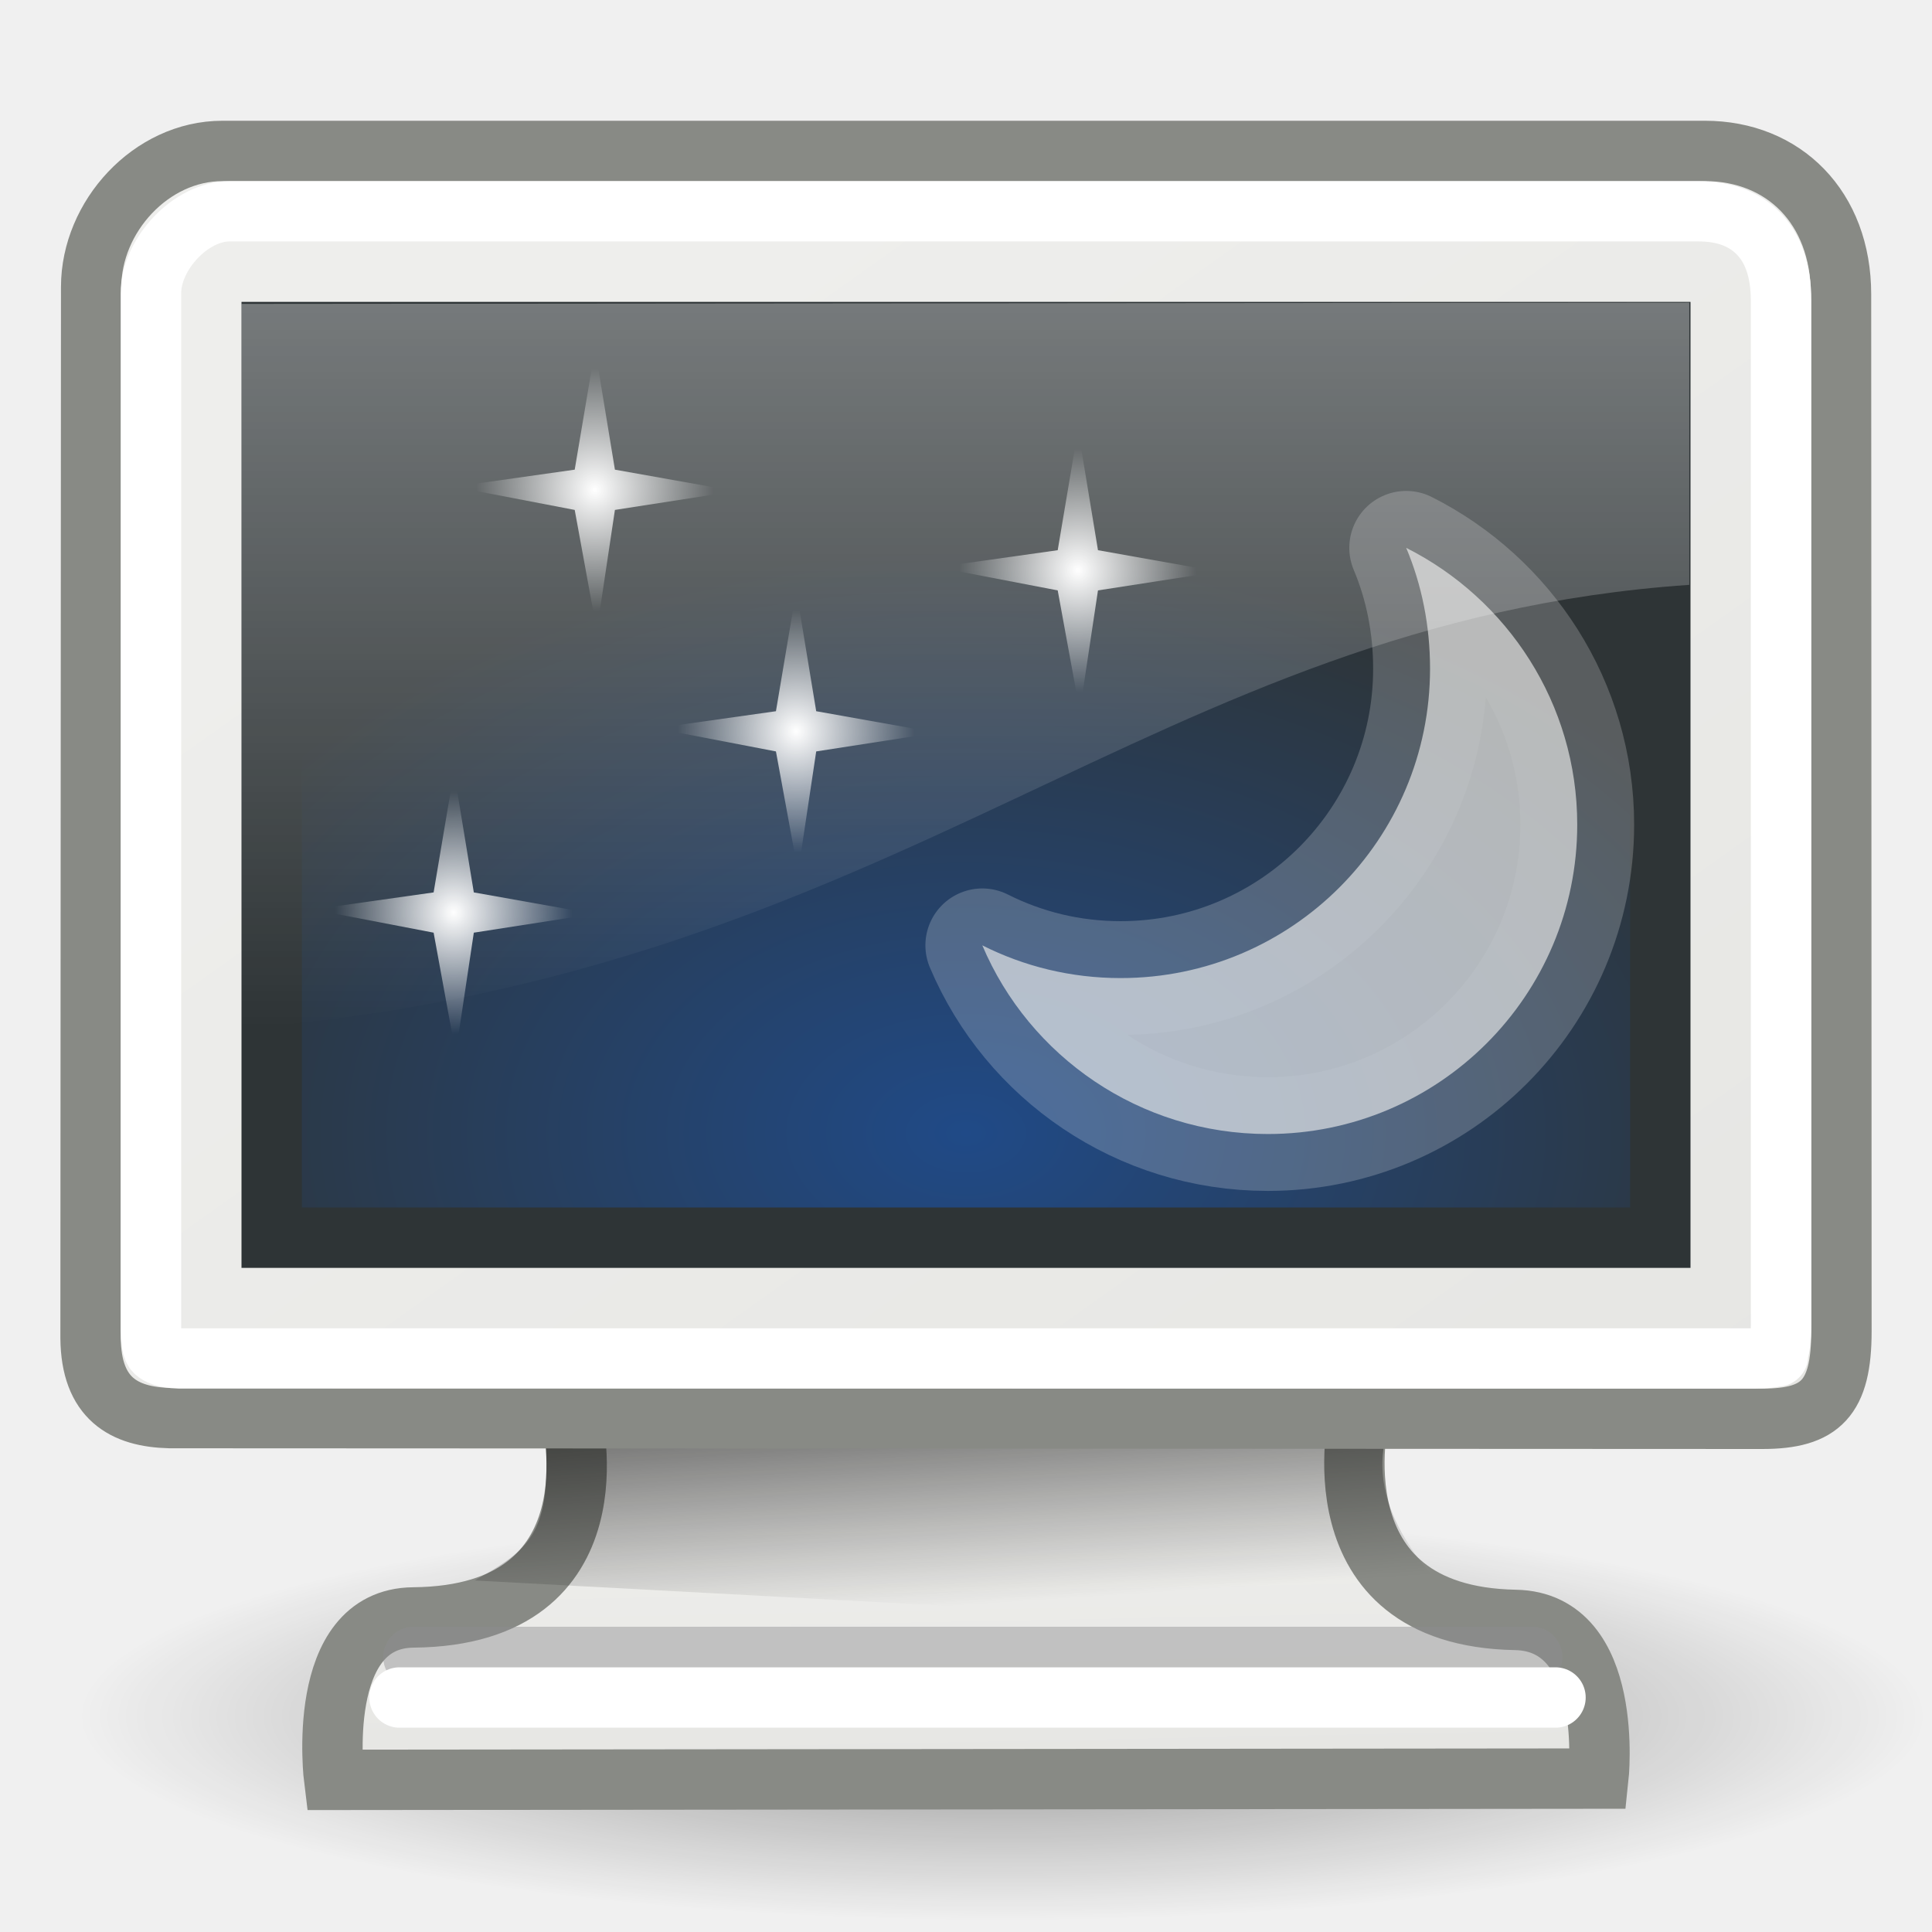
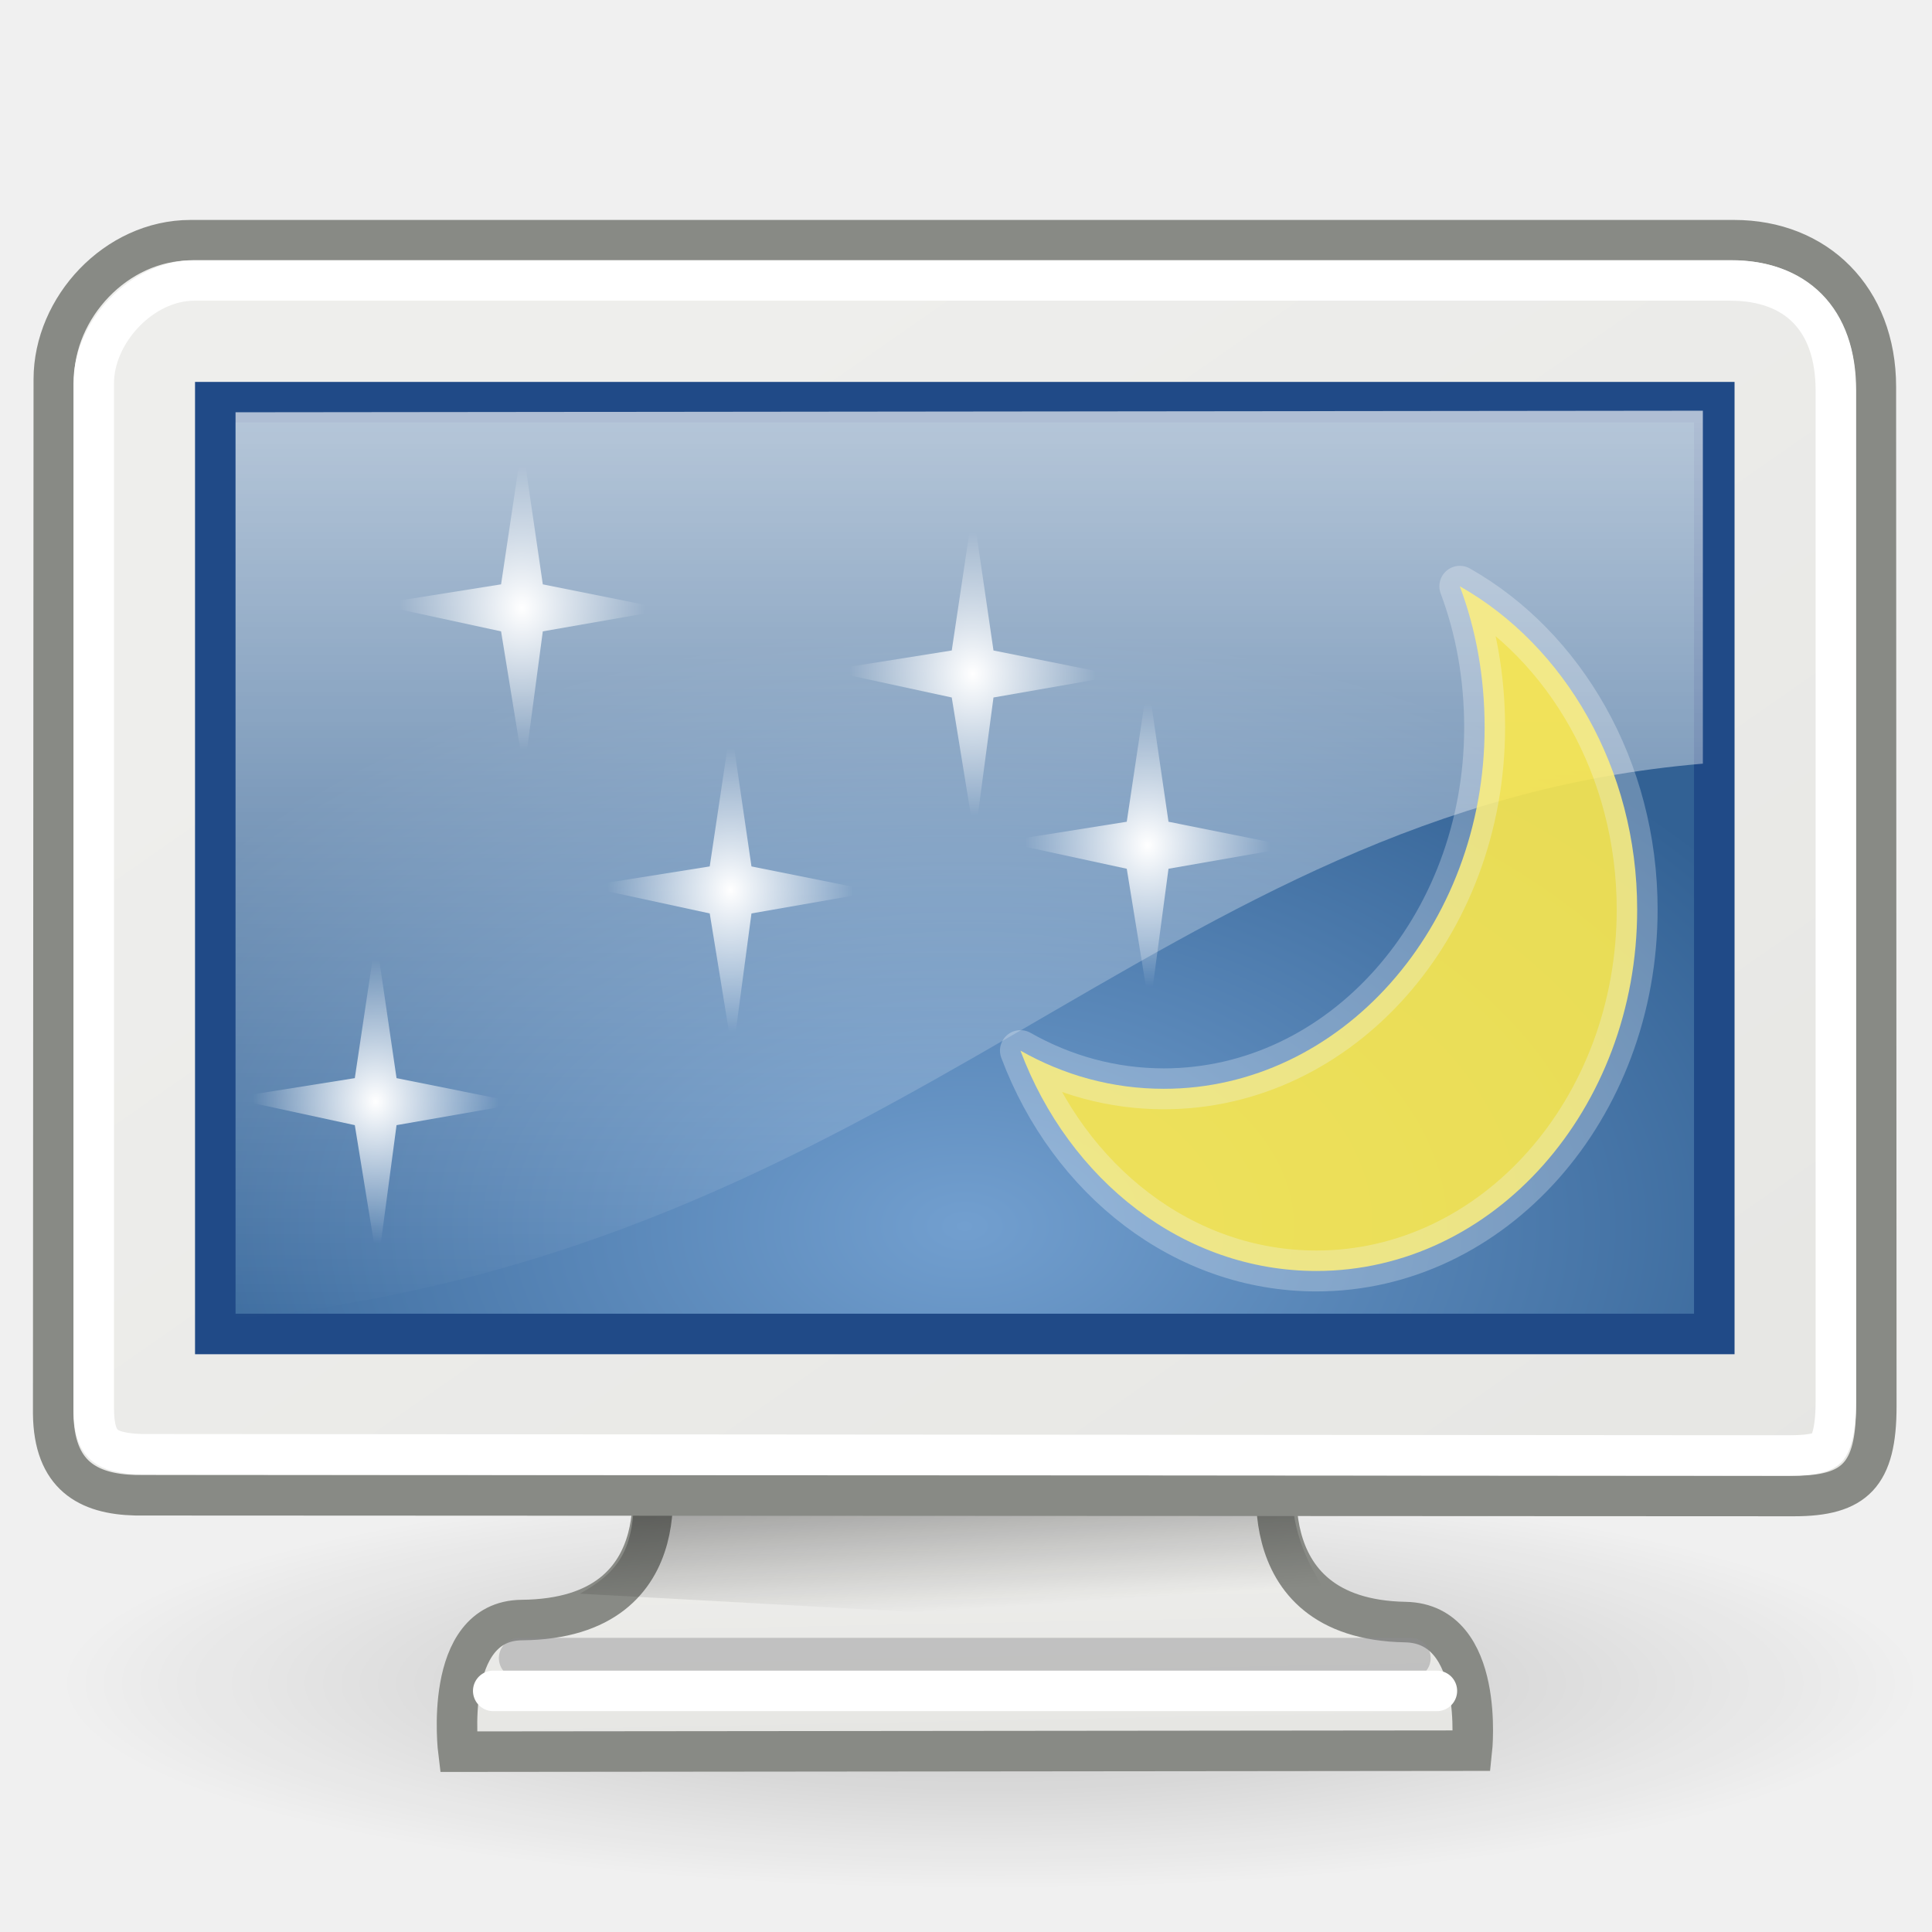
- <svg xmlns="http://www.w3.org/2000/svg" xmlns:xlink="http://www.w3.org/1999/xlink" width="32" height="32" id="svg3304" version="1.0">
+ <svg xmlns="http://www.w3.org/2000/svg" xmlns:xlink="http://www.w3.org/1999/xlink" width="48" height="48" id="svg3304" version="1.1">
  <defs id="defs3306">
-     <linearGradient id="linearGradient14414">
-       <stop id="stop14422" offset="0" style="stop-color:white;stop-opacity:1;" />
-       <stop style="stop-color:white;stop-opacity:0;" offset="1" id="stop14418" />
-     </linearGradient>
    <linearGradient id="linearGradient5233">
-       <stop style="stop-color:#204a87;stop-opacity:1" offset="0" id="stop5235" />
-       <stop style="stop-color:#2e3436;stop-opacity:1" offset="1" id="stop5237" />
+       <stop style="stop-color:#729fcf;stop-opacity:1;" offset="0" id="stop5235" />
+       <stop style="stop-color:#326194;stop-opacity:1;" offset="1" id="stop5237" />
    </linearGradient>
    <linearGradient id="linearGradient5225">
      <stop style="stop-color:black;stop-opacity:1;" offset="0" id="stop5227" />
      <stop style="stop-color:black;stop-opacity:0;" offset="1" id="stop5229" />
    </linearGradient>
    <linearGradient id="linearGradient5137">
      <stop style="stop-color:#eeeeec;stop-opacity:1;" offset="0" id="stop5139" />
      <stop style="stop-color:#e6e6e3;stop-opacity:1;" offset="1" id="stop5141" />
    </linearGradient>
    <linearGradient id="linearGradient6240">
      <stop style="stop-color:#ffffff;stop-opacity:1;" offset="0" id="stop6242" />
      <stop style="stop-color:#ffffff;stop-opacity:0;" offset="1" id="stop6244" />
    </linearGradient>
    <linearGradient id="linearGradient11400">
      <stop style="stop-color:#000000;stop-opacity:1;" offset="0" id="stop11402" />
      <stop style="stop-color:#000000;stop-opacity:0;" offset="1" id="stop11404" />
    </linearGradient>
-     <linearGradient xlink:href="#linearGradient11400" id="linearGradient11406" x1="23.155" y1="34.573" x2="23.529" y2="40.22" gradientUnits="userSpaceOnUse" gradientTransform="matrix(0.6666824,0,0,0.6666911,0.1851696,-0.2209284)" />
-     <linearGradient xlink:href="#linearGradient6240" id="linearGradient6246" x1="20.157" y1="5.1" x2="20.157" y2="26.039" gradientUnits="userSpaceOnUse" gradientTransform="matrix(0.6666824,0,0,0.6666911,-1.57811e-2,-0.3211144)" />
-     <linearGradient xlink:href="#linearGradient5137" id="linearGradient5147" gradientUnits="userSpaceOnUse" x1="17.248" y1="6.376" x2="39.904" y2="38.876" gradientTransform="matrix(0.6439899,0,0,0.6553242,0.5355383,0.2204967)" />
-     <linearGradient xlink:href="#linearGradient5137" id="linearGradient5223" gradientUnits="userSpaceOnUse" x1="31.743" y1="37.842" x2="31.861" y2="43.826" gradientTransform="matrix(0.6788121,0,0,0.6666911,-0.2934744,-0.2209284)" />
-     <radialGradient xlink:href="#linearGradient5225" id="radialGradient5231" cx="23.938" cy="42.688" fx="23.938" fy="42.688" r="23.76" gradientTransform="matrix(1,0,0,0.24763,0,32.1168)" gradientUnits="userSpaceOnUse" />
-     <radialGradient xlink:href="#linearGradient5233" id="radialGradient5239" cx="24.006" cy="32.997" fx="24.006" fy="32.997" r="19" gradientTransform="matrix(0.7662254,0,0,0.5077201,-2.394086,2.012033)" gradientUnits="userSpaceOnUse" />
-     <radialGradient xlink:href="#linearGradient14414" id="radialGradient18908" cx="24.5" cy="12.5" fx="24.5" fy="12.5" r="2.5" gradientUnits="userSpaceOnUse" gradientTransform="matrix(0.7856193,0,0,0.8043875,-1.395417,-0.6087532)" />
-     <radialGradient xlink:href="#linearGradient14414" id="radialGradient18912" gradientUnits="userSpaceOnUse" gradientTransform="matrix(0.7856193,0,0,0.8043875,-9.395611,-1.942135)" cx="24.5" cy="12.5" fx="24.5" fy="12.5" r="2.5" />
-     <radialGradient xlink:href="#linearGradient14414" id="radialGradient18916" gradientUnits="userSpaceOnUse" gradientTransform="matrix(0.7856193,0,0,0.8043875,-6.062194,2.058011)" cx="24.5" cy="12.5" fx="24.5" fy="12.5" r="2.5" />
-     <radialGradient xlink:href="#linearGradient14414" id="radialGradient18920" gradientUnits="userSpaceOnUse" gradientTransform="matrix(0.7856193,0,0,0.8043875,-11.73277,5.059856)" cx="24.5" cy="12.5" fx="24.5" fy="12.5" r="2.5" />
+     <linearGradient xlink:href="#linearGradient5137" id="linearGradient2308" gradientUnits="userSpaceOnUse" gradientTransform="matrix(1,0,0,0.992781,0,-2.718035)" x1="31.743" y1="37.842" x2="31.861" y2="43.826" />
+     <linearGradient xlink:href="#linearGradient11400" id="linearGradient2310" gradientUnits="userSpaceOnUse" gradientTransform="matrix(1.004187,0,0,1,-0.12454,-3.011765)" x1="23.155" y1="34.573" x2="23.529" y2="40.22" />
+     <radialGradient xlink:href="#linearGradient5225" id="radialGradient4337" gradientUnits="userSpaceOnUse" gradientTransform="matrix(1,0,0,0.24763,0,32.1168)" cx="23.938" cy="42.688" fx="23.938" fy="42.688" r="23.76" />
+     <linearGradient xlink:href="#linearGradient6240" id="linearGradient3014" gradientUnits="userSpaceOnUse" gradientTransform="matrix(1.013514,0,0,1.250653,-0.2525748,0.1988997)" x1="20.157" y1="5.1" x2="20.157" y2="26.039" />
+     <radialGradient xlink:href="#linearGradient5233" id="radialGradient3026" gradientUnits="userSpaceOnUse" gradientTransform="matrix(1.240695,0,0,0.7834823,-5.814407,4.609543)" cx="24.006" cy="32.997" fx="24.006" fy="32.997" r="19" />
+     <linearGradient xlink:href="#linearGradient5137" id="linearGradient3029" gradientUnits="userSpaceOnUse" gradientTransform="matrix(1.005838,0,0,1.005057,-0.1841846,2.471783)" x1="17.248" y1="6.376" x2="39.904" y2="38.876" />
+     <linearGradient id="linearGradient14414">
+       <stop id="stop14422" offset="0" style="stop-color:white;stop-opacity:1;" />
+       <stop style="stop-color:white;stop-opacity:0;" offset="1" id="stop14418" />
+     </linearGradient>
+     <radialGradient xlink:href="#linearGradient14414" id="radialGradient3544" gradientUnits="userSpaceOnUse" gradientTransform="matrix(1.22161,0,0,1.409358,-20.59607,9.753279)" cx="24.5" cy="12.5" fx="24.5" fy="12.5" r="2.5" />
+     <radialGradient xlink:href="#linearGradient14414" id="radialGradient3547" gradientUnits="userSpaceOnUse" gradientTransform="matrix(1.22161,0,0,1.409358,-11.77852,4.493791)" cx="24.5" cy="12.5" fx="24.5" fy="12.5" r="2.5" />
+     <radialGradient xlink:href="#linearGradient14414" id="radialGradient3550" gradientUnits="userSpaceOnUse" gradientTransform="matrix(1.22161,0,0,1.409358,-16.96186,-2.514825)" cx="24.5" cy="12.5" fx="24.5" fy="12.5" r="2.5" />
+     <radialGradient xlink:href="#linearGradient14414" id="radialGradient3574" gradientUnits="userSpaceOnUse" gradientTransform="matrix(1.22161,0,0,1.409358,-5.765236,-0.87191)" cx="24.5" cy="12.5" fx="24.5" fy="12.5" r="2.5" />
+     <radialGradient xlink:href="#linearGradient14414" id="radialGradient3578" gradientUnits="userSpaceOnUse" gradientTransform="matrix(1.22161,0,0,1.409358,-1.417172,3.383646)" cx="24.5" cy="12.5" fx="24.5" fy="12.5" r="2.5" />
  </defs>
-   <g id="layer1">
-     <rect style="fill:none;stroke:none" id="rect4784" width="32.001" height="32.001" x="0.185" y="-0.221" />
-     <path style="opacity:0.4;fill:url(#radialGradient5231);fill-opacity:1;fill-rule:evenodd;stroke:none" id="path13582" d="M 47.697,42.688 A 23.76,5.884 0 1 1 0.178,42.688 A 23.76,5.884 0 1 1 47.697,42.688 z" transform="matrix(0.6455119,0,0,0.5758858,1.15028,3.843442)" />
-     <path style="opacity:1;fill:url(#linearGradient5223);fill-opacity:1;fill-rule:evenodd;stroke:#888a85;stroke-width:1;stroke-linecap:butt;stroke-linejoin:miter;stroke-miterlimit:4;stroke-opacity:1;stroke-dasharray:none;stroke-dashoffset:0;marker:none;marker-start:none;marker-mid:none;marker-end:none;visibility:visible;display:inline;overflow:visible" d="M 9.465,23.469 C 9.465,23.469 10.291,26.759 6.847,26.79 C 5.197,26.804 5.535,29.48 5.535,29.48 L 26.474,29.459 C 26.474,29.459 26.758,26.862 25.102,26.831 C 21.716,26.77 22.515,23.427 22.515,23.427 L 9.465,23.469 z" id="path9222" />
-     <path style="opacity:0.6;fill:url(#linearGradient11406);fill-opacity:1;fill-rule:evenodd;stroke:none" d="M 9.045,23.962 C 9.101,25.411 8.762,25.669 7.862,26.178 L 24.575,27.074 C 23.942,26.295 22.678,25.275 22.929,23.905 L 9.045,23.962 z" id="path10672" />
-     <path style="fill:url(#linearGradient5147);fill-opacity:1;fill-rule:evenodd;stroke:#888a85;stroke-width:1;stroke-linecap:butt;stroke-linejoin:miter;stroke-miterlimit:4;stroke-opacity:1" d="M 3.684,2.5 L 28.238,2.5 C 29.543,2.5 30.493,3.436 30.493,4.876 L 30.5,22.048 C 30.5,23.157 30.16,23.5 29.19,23.5 L 2.81,23.488 C 2.051,23.469 1.51,23.163 1.5,22.164 L 1.51,4.753 C 1.51,3.591 2.501,2.5 3.684,2.5 z" id="rect5040" />
-     <rect style="fill:url(#radialGradient5239);fill-opacity:1;fill-rule:evenodd;stroke:#2e3436;stroke-width:1px;stroke-linecap:butt;stroke-linejoin:miter;stroke-opacity:1" id="rect9208" width="23" height="15" x="4.5" y="5.5" />
-     <path xlink:href="#rect5040" style="fill:none;stroke:#ffffff;stroke-width:1.011;stroke-linecap:butt;stroke-linejoin:miter;stroke-miterlimit:4;stroke-opacity:1" id="path5145" d="M 3.688,3.375 C 3.041,3.375 2.375,4.092 2.375,4.75 L 2.375,22.156 C 2.378,22.498 2.45,22.515 2.469,22.531 C 2.487,22.548 2.584,22.619 2.844,22.625 L 29.188,22.625 C 29.574,22.625 29.597,22.557 29.562,22.594 C 29.528,22.631 29.625,22.527 29.625,22.062 L 29.625,4.875 C 29.625,4.346 29.479,3.987 29.25,3.75 C 29.021,3.513 28.693,3.375 28.25,3.375 L 3.688,3.375 z" transform="matrix(0.9908257,0,0,0.987013,0.146789,0.168832)" />
-     <path style="fill:none;stroke:#8d8d8f;stroke-width:1px;stroke-linecap:round;stroke-linejoin:miter;stroke-opacity:0.439" d="M 6.847,27.444 C 11.318,27.445 25.378,27.444 25.378,27.444" id="path6575" />
-     <path id="path8029" d="M 6.617,28.116 C 11.089,28.117 25.764,28.116 25.764,28.116" style="fill:none;stroke:#ffffff;stroke-width:1px;stroke-linecap:round;stroke-linejoin:miter;stroke-opacity:1" />
-     <path style="fill:url(#radialGradient18908);fill-opacity:1;fill-rule:evenodd;stroke:none" d="M 17.856,7.113 L 17.519,9.113 L 15.519,9.395 L 17.519,9.779 L 17.885,11.78 L 18.186,9.779 L 20.186,9.469 L 18.186,9.113 L 17.856,7.113 z" id="path18004" />
-     <path style="fill:url(#radialGradient18912);fill-opacity:1;fill-rule:evenodd;stroke:none" d="M 9.856,5.779 L 9.519,7.779 L 7.519,8.062 L 9.519,8.446 L 9.885,10.446 L 10.185,8.446 L 12.185,8.135 L 10.185,7.779 L 9.856,5.779 z" id="path18910" />
-     <path style="fill:url(#radialGradient18916);fill-opacity:1;fill-rule:evenodd;stroke:none" d="M 13.189,9.779 L 12.852,11.78 L 10.852,12.062 L 12.852,12.446 L 13.219,14.446 L 13.519,12.446 L 15.519,12.136 L 13.519,11.78 L 13.189,9.779 z" id="path18914" />
-     <path style="fill:url(#radialGradient18920);fill-opacity:1;fill-rule:evenodd;stroke:none" d="M 7.519,12.781 L 7.182,14.781 L 5.182,15.064 L 7.182,15.448 L 7.548,17.448 L 7.848,15.448 L 9.848,15.137 L 7.848,14.781 L 7.519,12.781 z" id="path18918" />
-     <path style="opacity:0.7;fill:#eeeeec;fill-opacity:1;fill-rule:nonzero;stroke:#ffffff;stroke-width:1.885;stroke-linecap:butt;stroke-linejoin:round;stroke-miterlimit:4;stroke-opacity:0.29;stroke-dasharray:none;stroke-dashoffset:0" d="M 23.291,9.074 C 23.55,9.688 23.686,10.367 23.686,11.075 C 23.686,13.905 21.392,16.2 18.561,16.2 C 17.735,16.2 16.961,16.006 16.27,15.658 C 17.048,17.498 18.876,18.783 20.999,18.783 C 23.829,18.783 26.124,16.489 26.124,13.658 C 26.124,11.654 24.967,9.918 23.291,9.074 z" id="path23408" />
-     <path style="opacity:0.4;fill:url(#linearGradient6246);fill-opacity:1;fill-rule:evenodd;stroke:none" d="M 4,5.033 L 4,17.039 C 14.963,16.136 19.066,10.297 27.98,9.687 L 27.98,5.012 L 4,5.033 z" id="path4073" />
+   <g id="layer3" style="display:inline">
+     <g id="g3270" transform="translate(-54,0.18088)" />
+     <g transform="translate(-54,15.24691)" id="g2611" />
+     <g transform="translate(-54,15.24691)" style="display:inline" id="g2613" />
+   </g>
+   <g id="layer2" style="display:inline" />
+   <g id="layer1" style="display:inline">
+     <path style="opacity:0.2;fill:url(#radialGradient4337);fill-opacity:1;fill-rule:evenodd;stroke:none" id="path1379" d="m 47.697,42.688 a 23.76,5.884 0 1 1 -47.519,0 23.76,5.884 0 1 1 47.519,0 z" transform="matrix(0.9745769,0,0,0.8694458,1.269834,4.710225)" />
+     <g id="g2302" transform="matrix(0.8163207,0,0,0.8163207,4.378464,9.634421)">
+       <path style="color:#000000;fill:url(#linearGradient2308);fill-opacity:1;fill-rule:evenodd;stroke:#888a85;stroke-width:1.233;stroke-linecap:butt;stroke-linejoin:miter;stroke-miterlimit:4;stroke-opacity:1;stroke-dasharray:none;stroke-dashoffset:0;marker:none;visibility:visible;display:inline;overflow:visible" d="m 14.375,32.559 c 0,0 1.217,4.899 -3.856,4.945 -2.43,0.022 -1.932,4.006 -1.932,4.006 l 30.846,-0.031 c 0,0 0.418,-3.867 -2.022,-3.913 -4.987,-0.091 -3.811,-5.07 -3.811,-5.07 l -19.225,0.062 z" id="path1359" />
+       <path style="opacity:0.5;fill:url(#linearGradient2310);fill-opacity:1;fill-rule:evenodd;stroke:none" d="m 13.926,33.027 c 0.084,2.173 -0.285,2.911 -1.64,3.675 L 36,38 c -0.953,-1.169 -2.339,-2.933 -1.961,-4.988 l -20.113,0.016 z" id="path1367" />
+       <path id="path1393" d="m 10.436,38.662 c 6.564,0.002 27.126,0 27.126,0" style="fill:none;stroke:#8d8d8f;stroke-width:1.233px;stroke-linecap:round;stroke-linejoin:miter;stroke-opacity:0.439" />
+       <path style="fill:none;stroke:#ffffff;stroke-width:1.233px;stroke-linecap:round;stroke-linejoin:miter;stroke-opacity:1" d="m 9.648,39.66 c 6.707,0.002 28.72,0 28.72,0" id="path1395" />
+     </g>
+     <rect style="fill:none;stroke:none" id="rect4784" width="48.314" height="48.314" x="-0.187" y="2.6" />
+     <path style="fill:url(#linearGradient3029);fill-opacity:1;fill-rule:evenodd;stroke:#888a85;stroke-width:1.007;stroke-linecap:butt;stroke-linejoin:miter;stroke-miterlimit:4;stroke-opacity:1" d="m 4.733,5.968 38.351,0 c 2.037,0 3.521,1.435 3.521,3.644 l 0.011,25.33 c 0,1.701 -0.531,2.226 -2.047,2.226 L 3.369,37.149 C 2.182,37.121 1.338,36.652 1.322,35.12 L 1.337,9.424 c 0,-1.783 1.548,-3.456 3.396,-3.456 z" id="rect5040" />
+     <rect style="fill:url(#radialGradient3026);fill-opacity:1;fill-rule:evenodd;stroke:#204a87;stroke-width:1.007px;stroke-linecap:butt;stroke-linejoin:miter;stroke-opacity:1" id="rect9208" width="37.242" height="23.15" x="5.349" y="9.992" />
+     <rect y="2.6" x="-0.187" height="48.314" width="48.314" id="rect1355" style="fill:none;stroke:none" />
+     <rect style="fill:none;stroke:none" id="rect1377" width="48.314" height="48.314" x="-0.187" y="2.6" />
+     <path style="fill:none;stroke:#ffffff;stroke-width:1.007;stroke-linecap:butt;stroke-linejoin:miter;stroke-miterlimit:4;stroke-opacity:1" d="m 4.829,6.967 c -1.308,0 -2.5,1.29 -2.5,2.553 l 0,25.49 c 0.006,0.601 0.146,0.788 0.281,0.903 0.136,0.115 0.422,0.206 0.906,0.218 l 40.939,0.031 c 0.651,0 0.857,-0.101 0.938,-0.187 0.081,-0.086 0.219,-0.399 0.219,-1.152 l 0,-25.116 c 0,-1.801 -1.011,-2.74 -2.625,-2.74 l -38.157,0 z" id="path1387" />
+     <g transform="matrix(1.521698,0,0,1.521698,-155.4004,-4.970822)" id="g2299" />
+     <g id="g2301" transform="matrix(1.521698,0,0,1.521698,-155.4004,17.95512)" />
+     <g id="g2303" style="display:inline" transform="matrix(1.521698,0,0,1.521698,-155.4004,17.95512)" />
+     <path style="opacity:0.75;fill:url(#linearGradient3014);fill-opacity:1;fill-rule:evenodd;stroke:none" d="m 5.852,10.243 0,22.522 C 22.519,31.071 28.756,20.118 42.307,18.973 l 0,-8.769 -36.455,0.039 z" id="path4073" />
+     <path style="fill:url(#radialGradient3550);fill-opacity:1;fill-rule:evenodd;stroke:none" d="m 12.973,11.014 -0.524,3.504 -3.11,0.495 3.11,0.673 0.57,3.504 0.467,-3.504 3.11,-0.544 -3.11,-0.624 -0.512,-3.504 z" id="path18910" />
+     <path style="fill:url(#radialGradient3547);fill-opacity:1;fill-rule:evenodd;stroke:none" d="m 18.157,18.022 -0.524,3.504 -3.11,0.495 3.11,0.673 0.57,3.504 0.467,-3.504 3.11,-0.544 -3.11,-0.624 -0.512,-3.504 z" id="path18914" />
+     <path style="fill:url(#radialGradient3544);fill-opacity:1;fill-rule:evenodd;stroke:none" d="M 9.339,23.282 8.815,26.786 5.705,27.281 8.815,27.954 9.385,31.459 9.852,27.954 12.962,27.41 9.852,26.786 9.339,23.282 z" id="path18918" />
+     <path style="opacity:0.899;fill:#fce94f;fill-opacity:1;fill-rule:nonzero;stroke:#ffffff;stroke-width:1.016;stroke-linecap:butt;stroke-linejoin:round;stroke-miterlimit:4;stroke-opacity:0.29;stroke-dasharray:none;stroke-dashoffset:0" d="m 36.269,14.567 c 0.404,1.075 0.616,2.264 0.616,3.504 0,4.959 -3.568,8.98 -7.969,8.98 -1.285,0 -2.488,-0.339 -3.564,-0.949 1.211,3.224 4.053,5.475 7.354,5.475 4.401,0 7.969,-4.02 7.969,-8.98 0,-3.511 -1.798,-6.553 -4.406,-8.031 z" id="path23408" />
+     <path id="path3572" d="m 24.17,12.657 -0.524,3.504 -3.11,0.495 3.11,0.673 0.57,3.504 0.467,-3.504 3.11,-0.544 -3.11,-0.624 -0.512,-3.504 z" style="fill:url(#radialGradient3574);fill-opacity:1;fill-rule:evenodd;stroke:none" />
+     <path style="fill:url(#radialGradient3578);fill-opacity:1;fill-rule:evenodd;stroke:none" d="m 28.518,16.912 -0.524,3.504 -3.11,0.495 3.11,0.673 0.57,3.504 0.467,-3.504 3.11,-0.544 -3.11,-0.624 -0.512,-3.504 z" id="path3576" />
  </g>
</svg>
